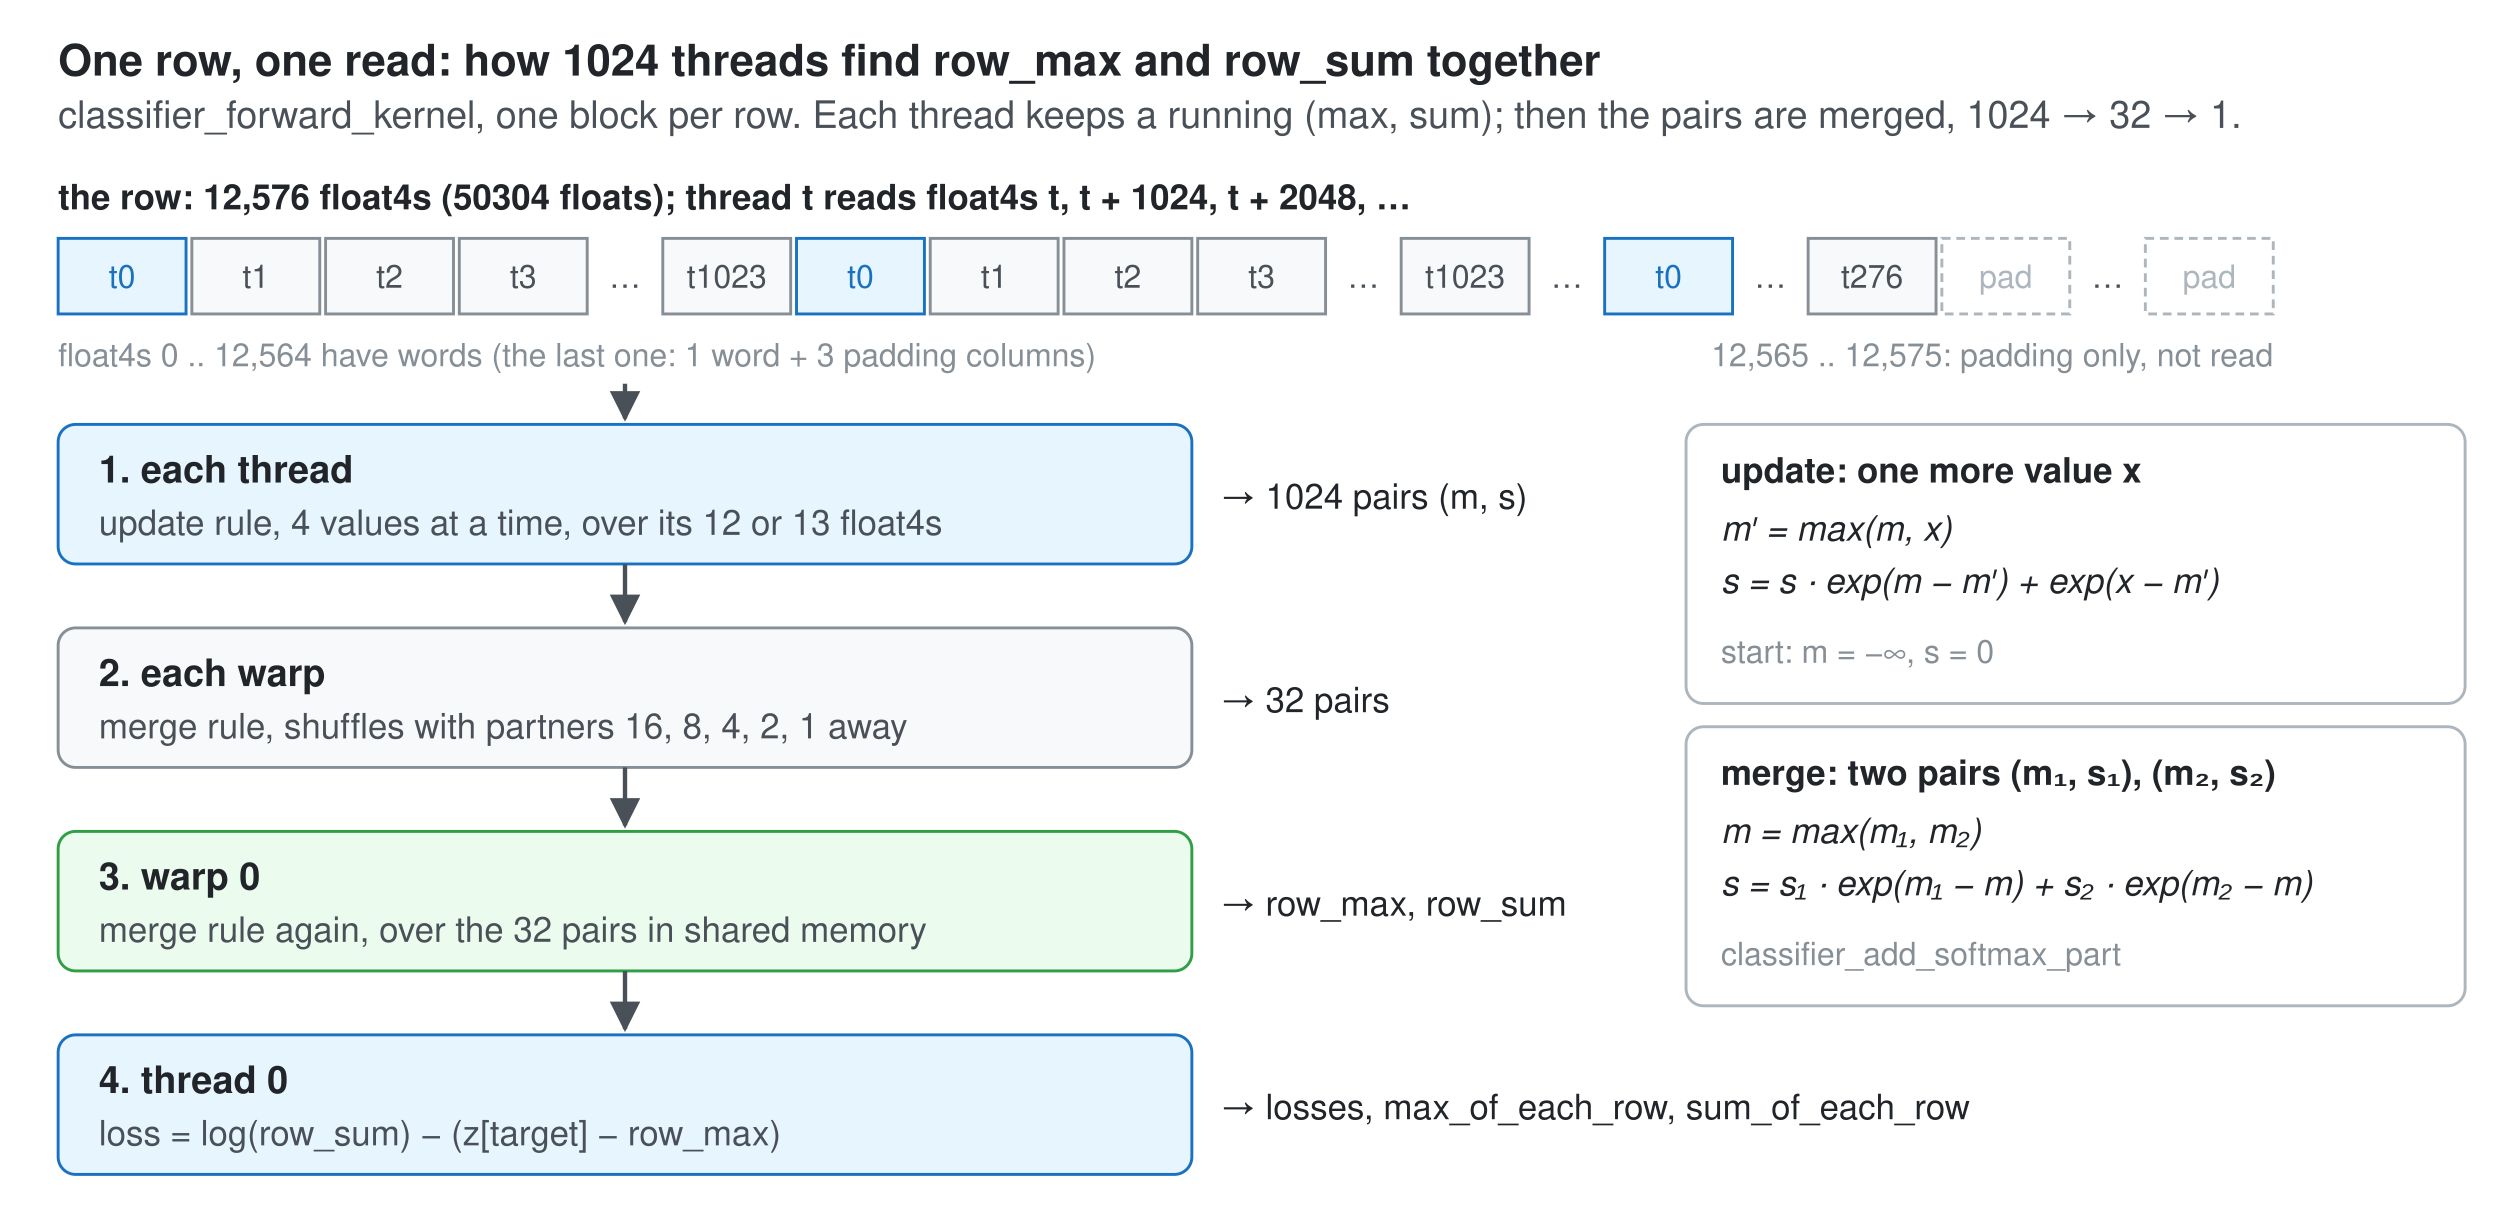
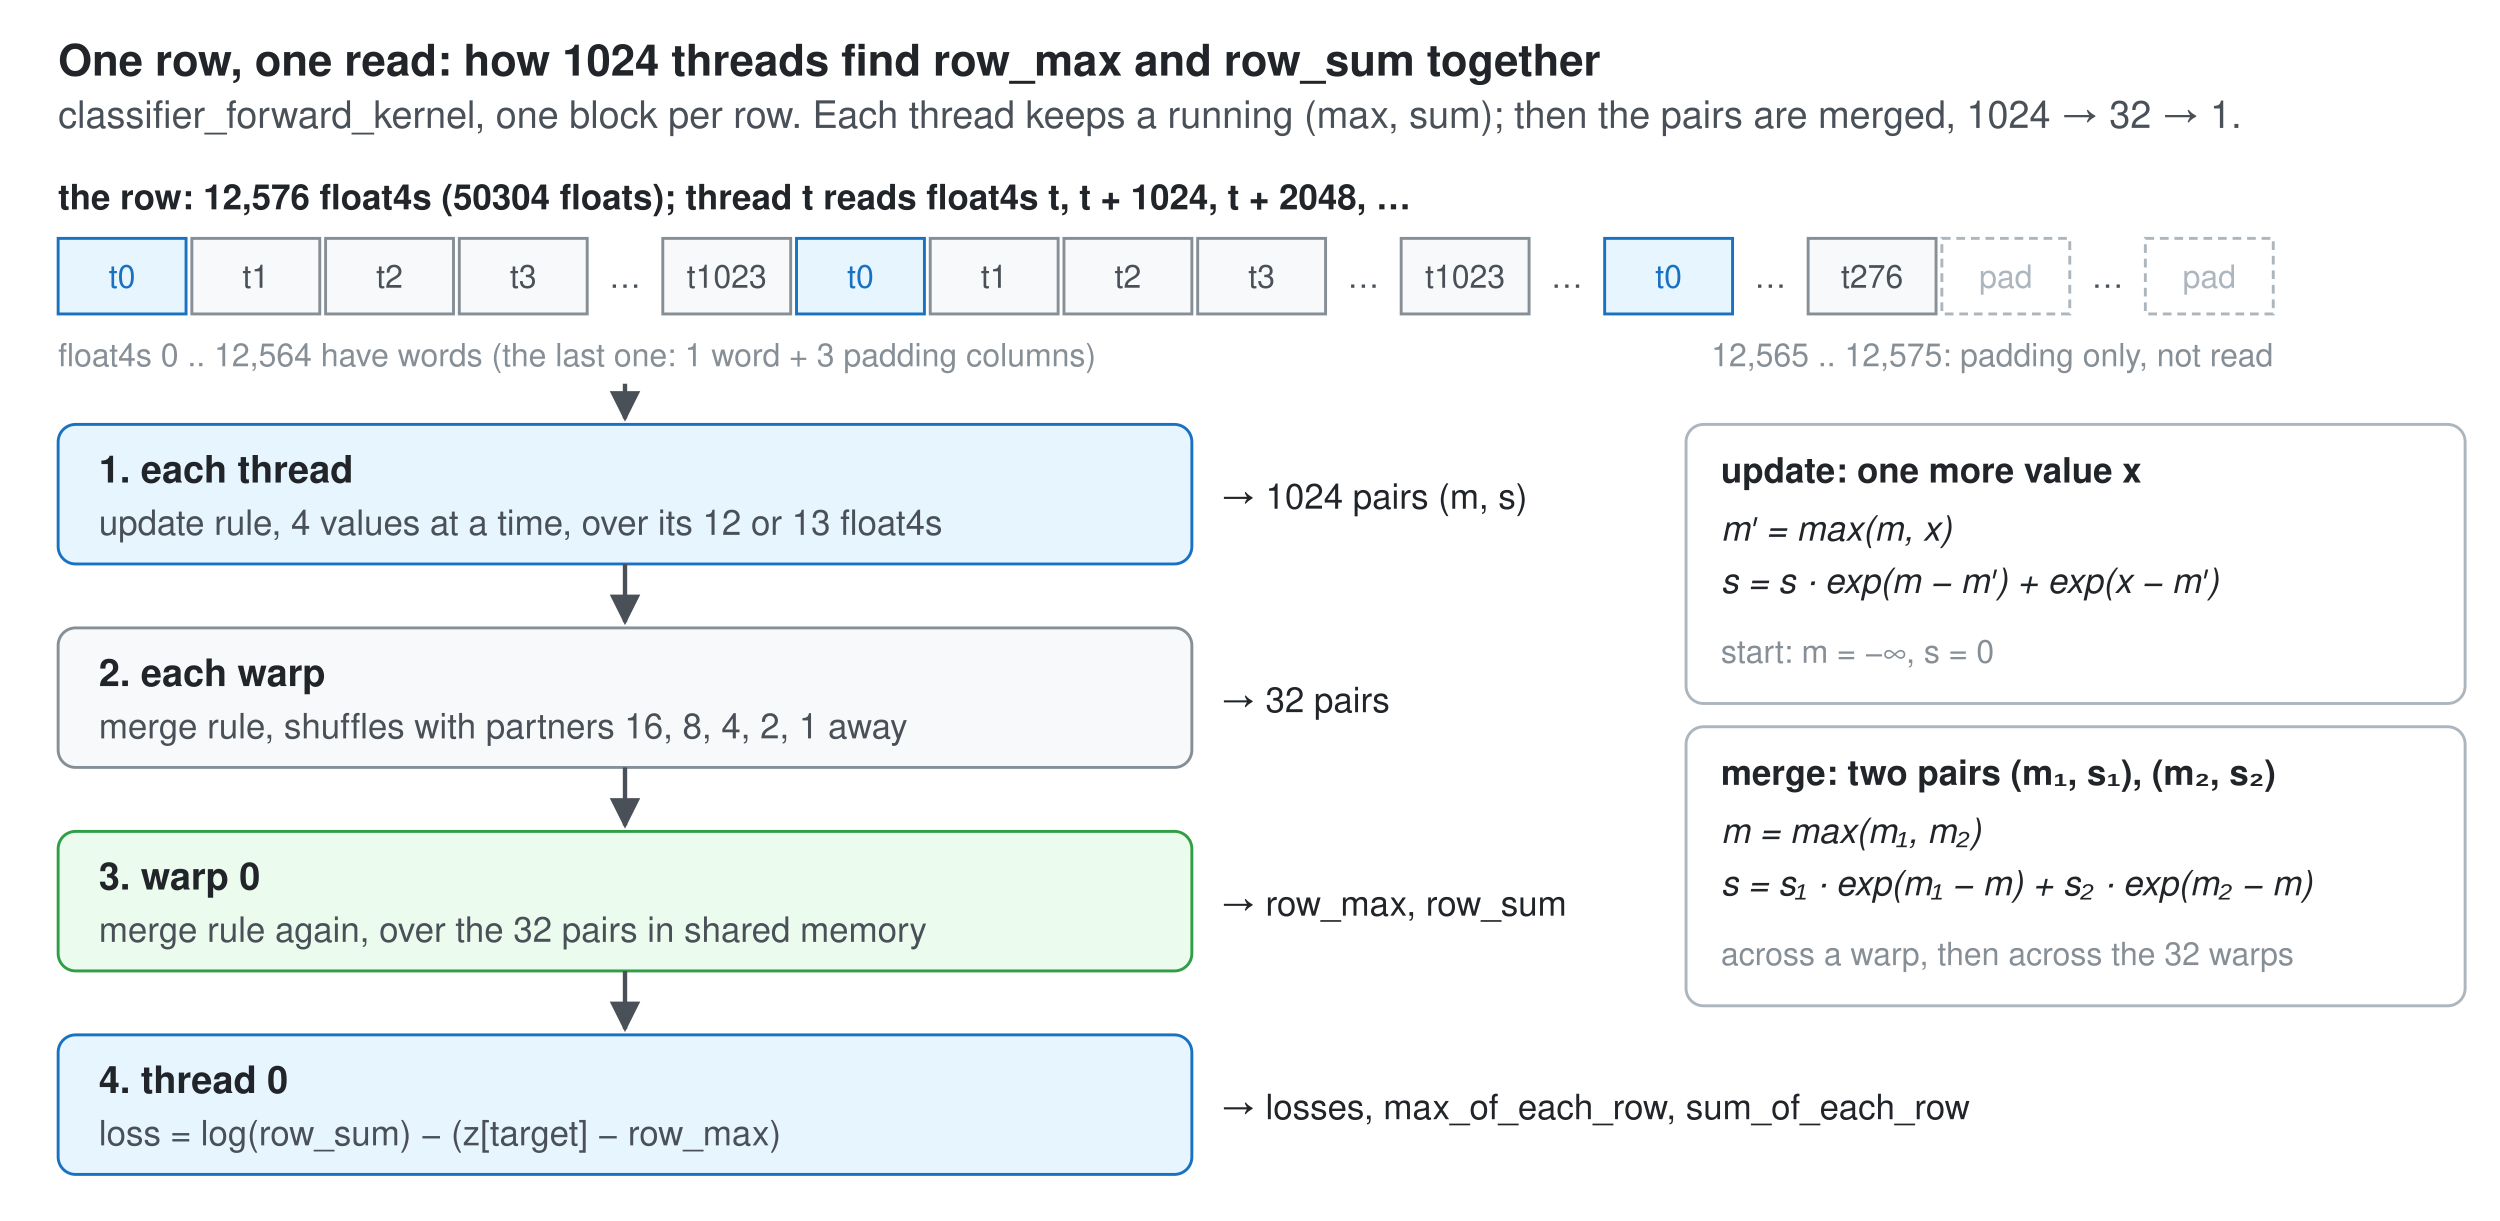
<svg xmlns="http://www.w3.org/2000/svg" viewBox="0 0 860 420" font-family="-apple-system, 'Segoe UI', Helvetica, Arial, sans-serif" font-size="13">
  <defs>
    <marker id="arrow" viewBox="0 0 10 10" refX="9" refY="5" markerWidth="7" markerHeight="7" orient="auto-start-reverse">
      <path d="M 0 0 L 10 5 L 0 10 z" fill="#495057" />
    </marker>
  </defs>
  <rect width="860" height="420" fill="#ffffff" />
  <text x="20" y="26" text-anchor="start" font-size="15" fill="#212529" font-weight="600">One row, one read: how 1024 threads find row_max and row_sum together</text>
  <text x="20" y="44" text-anchor="start" font-size="13" fill="#495057">classifier_forward_kernel, one block per row. Each thread keeps a running (max, sum); then the pairs are merged, 1024 → 32 → 1.</text>
  <text x="20" y="72" text-anchor="start" font-size="12" fill="#212529" font-weight="600">the row: 12,576 float4s (50304 floats); thread t reads float4s t, t + 1024, t + 2048, …</text>
  <rect x="20" y="82" width="44" height="26" fill="#e7f5ff" stroke="#1971c2" />
  <text x="42.0" y="99" text-anchor="middle" font-size="11" fill="#1971c2">t0</text>
  <rect x="66" y="82" width="44" height="26" fill="#f8f9fa" stroke="#868e96" />
  <text x="88.0" y="99" text-anchor="middle" font-size="11" fill="#495057">t1</text>
  <rect x="112" y="82" width="44" height="26" fill="#f8f9fa" stroke="#868e96" />
  <text x="134.0" y="99" text-anchor="middle" font-size="11" fill="#495057">t2</text>
  <rect x="158" y="82" width="44" height="26" fill="#f8f9fa" stroke="#868e96" />
  <text x="180.0" y="99" text-anchor="middle" font-size="11" fill="#495057">t3</text>
  <text x="215.0" y="99" text-anchor="middle" font-size="11" fill="#495057">…</text>
  <rect x="228" y="82" width="44" height="26" fill="#f8f9fa" stroke="#868e96" />
  <text x="250.0" y="99" text-anchor="middle" font-size="11" fill="#495057">t1023</text>
  <rect x="274" y="82" width="44" height="26" fill="#e7f5ff" stroke="#1971c2" />
  <text x="296.0" y="99" text-anchor="middle" font-size="11" fill="#1971c2">t0</text>
  <rect x="320" y="82" width="44" height="26" fill="#f8f9fa" stroke="#868e96" />
  <text x="342.0" y="99" text-anchor="middle" font-size="11" fill="#495057">t1</text>
  <rect x="366" y="82" width="44" height="26" fill="#f8f9fa" stroke="#868e96" />
  <text x="388.0" y="99" text-anchor="middle" font-size="11" fill="#495057">t2</text>
  <rect x="412" y="82" width="44" height="26" fill="#f8f9fa" stroke="#868e96" />
  <text x="434.0" y="99" text-anchor="middle" font-size="11" fill="#495057">t3</text>
  <text x="469.0" y="99" text-anchor="middle" font-size="11" fill="#495057">…</text>
  <rect x="482" y="82" width="44" height="26" fill="#f8f9fa" stroke="#868e96" />
  <text x="504.0" y="99" text-anchor="middle" font-size="11" fill="#495057">t1023</text>
  <text x="539.0" y="99" text-anchor="middle" font-size="11" fill="#495057">…</text>
  <rect x="552" y="82" width="44" height="26" fill="#e7f5ff" stroke="#1971c2" />
  <text x="574.0" y="99" text-anchor="middle" font-size="11" fill="#1971c2">t0</text>
  <text x="609.0" y="99" text-anchor="middle" font-size="11" fill="#495057">…</text>
  <rect x="622" y="82" width="44" height="26" fill="#f8f9fa" stroke="#868e96" />
  <text x="644.0" y="99" text-anchor="middle" font-size="11" fill="#495057">t276</text>
  <rect x="668" y="82" width="44" height="26" fill="#ffffff" stroke="#adb5bd" stroke-dasharray="3 2" />
  <text x="690.0" y="99" text-anchor="middle" font-size="11" fill="#adb5bd">pad</text>
  <text x="725.0" y="99" text-anchor="middle" font-size="11" fill="#495057">…</text>
  <rect x="738" y="82" width="44" height="26" fill="#ffffff" stroke="#adb5bd" stroke-dasharray="3 2" />
  <text x="760.0" y="99" text-anchor="middle" font-size="11" fill="#adb5bd">pad</text>
  <text x="20" y="126" text-anchor="start" font-size="11" fill="#868e96">float4s 0 .. 12,564 have words (the last one: 1 word + 3 padding columns)</text>
  <text x="782" y="126" text-anchor="end" font-size="11" fill="#868e96">12,565 .. 12,575: padding only, not read</text>
  <rect x="20" y="146" width="390" height="48" rx="6" fill="#e7f5ff" stroke="#1971c2" />
  <text x="34" y="166" text-anchor="start" font-size="13" fill="#212529" font-weight="600">1. each thread</text>
  <text x="34" y="184" text-anchor="start" font-size="12" fill="#495057">update rule, 4 values at a time, over its 12 or 13 float4s</text>
  <text x="420" y="175" text-anchor="start" font-size="12" fill="#212529">→ 1024 pairs (m, s)</text>
  <rect x="20" y="216" width="390" height="48" rx="6" fill="#f8f9fa" stroke="#868e96" />
  <text x="34" y="236" text-anchor="start" font-size="13" fill="#212529" font-weight="600">2. each warp</text>
  <text x="34" y="254" text-anchor="start" font-size="12" fill="#495057">merge rule, shuffles with partners 16, 8, 4, 2, 1 away</text>
  <text x="420" y="245" text-anchor="start" font-size="12" fill="#212529">→ 32 pairs</text>
  <line x1="215" y1="194" x2="215" y2="214" stroke="#495057" stroke-width="1.5" marker-end="url(#arrow)" />
  <rect x="20" y="286" width="390" height="48" rx="6" fill="#ebfbee" stroke="#2f9e44" />
  <text x="34" y="306" text-anchor="start" font-size="13" fill="#212529" font-weight="600">3. warp 0</text>
  <text x="34" y="324" text-anchor="start" font-size="12" fill="#495057">merge rule again, over the 32 pairs in shared memory</text>
  <text x="420" y="315" text-anchor="start" font-size="12" fill="#212529">→ row_max, row_sum</text>
  <line x1="215" y1="264" x2="215" y2="284" stroke="#495057" stroke-width="1.5" marker-end="url(#arrow)" />
  <rect x="20" y="356" width="390" height="48" rx="6" fill="#e7f5ff" stroke="#1971c2" />
  <text x="34" y="376" text-anchor="start" font-size="13" fill="#212529" font-weight="600">4. thread 0</text>
  <text x="34" y="394" text-anchor="start" font-size="12" fill="#495057">loss = log(row_sum) − (z[target] − row_max)</text>
  <text x="420" y="385" text-anchor="start" font-size="12" fill="#212529">→ losses, max_of_each_row, sum_of_each_row</text>
  <line x1="215" y1="334" x2="215" y2="354" stroke="#495057" stroke-width="1.5" marker-end="url(#arrow)" />
  <line x1="215" y1="132" x2="215" y2="144" stroke="#495057" stroke-width="1.5" marker-end="url(#arrow)" />
  <rect x="580" y="146" width="268" height="96" rx="6" fill="#ffffff" stroke="#adb5bd" />
  <text x="592" y="166" text-anchor="start" font-size="12" fill="#212529" font-weight="600">update: one more value x</text>
  <text x="592" y="186" text-anchor="start" font-size="12" fill="#212529" font-style="italic">m′ = max(m, x)</text>
  <text x="592" y="204" text-anchor="start" font-size="12" fill="#212529" font-style="italic">s = s · exp(m − m′) + exp(x − m′)</text>
  <text x="592" y="228" text-anchor="start" font-size="11" fill="#868e96">start: m = −∞, s = 0</text>
  <rect x="580" y="250" width="268" height="96" rx="6" fill="#ffffff" stroke="#adb5bd" />
  <text x="592" y="270" text-anchor="start" font-size="12" fill="#212529" font-weight="600">merge: two pairs (m₁, s₁), (m₂, s₂)</text>
  <text x="592" y="290" text-anchor="start" font-size="12" fill="#212529" font-style="italic">m = max(m₁, m₂)</text>
  <text x="592" y="308" text-anchor="start" font-size="12" fill="#212529" font-style="italic">s = s₁ · exp(m₁ − m) + s₂ · exp(m₂ − m)</text>
-   <text x="592" y="332" text-anchor="start" font-size="11" fill="#868e96">classifier_add_softmax_part</text>
+   <text x="592" y="332" text-anchor="start" font-size="11" fill="#868e96">across a warp, then across the 32 warps</text>
</svg>
